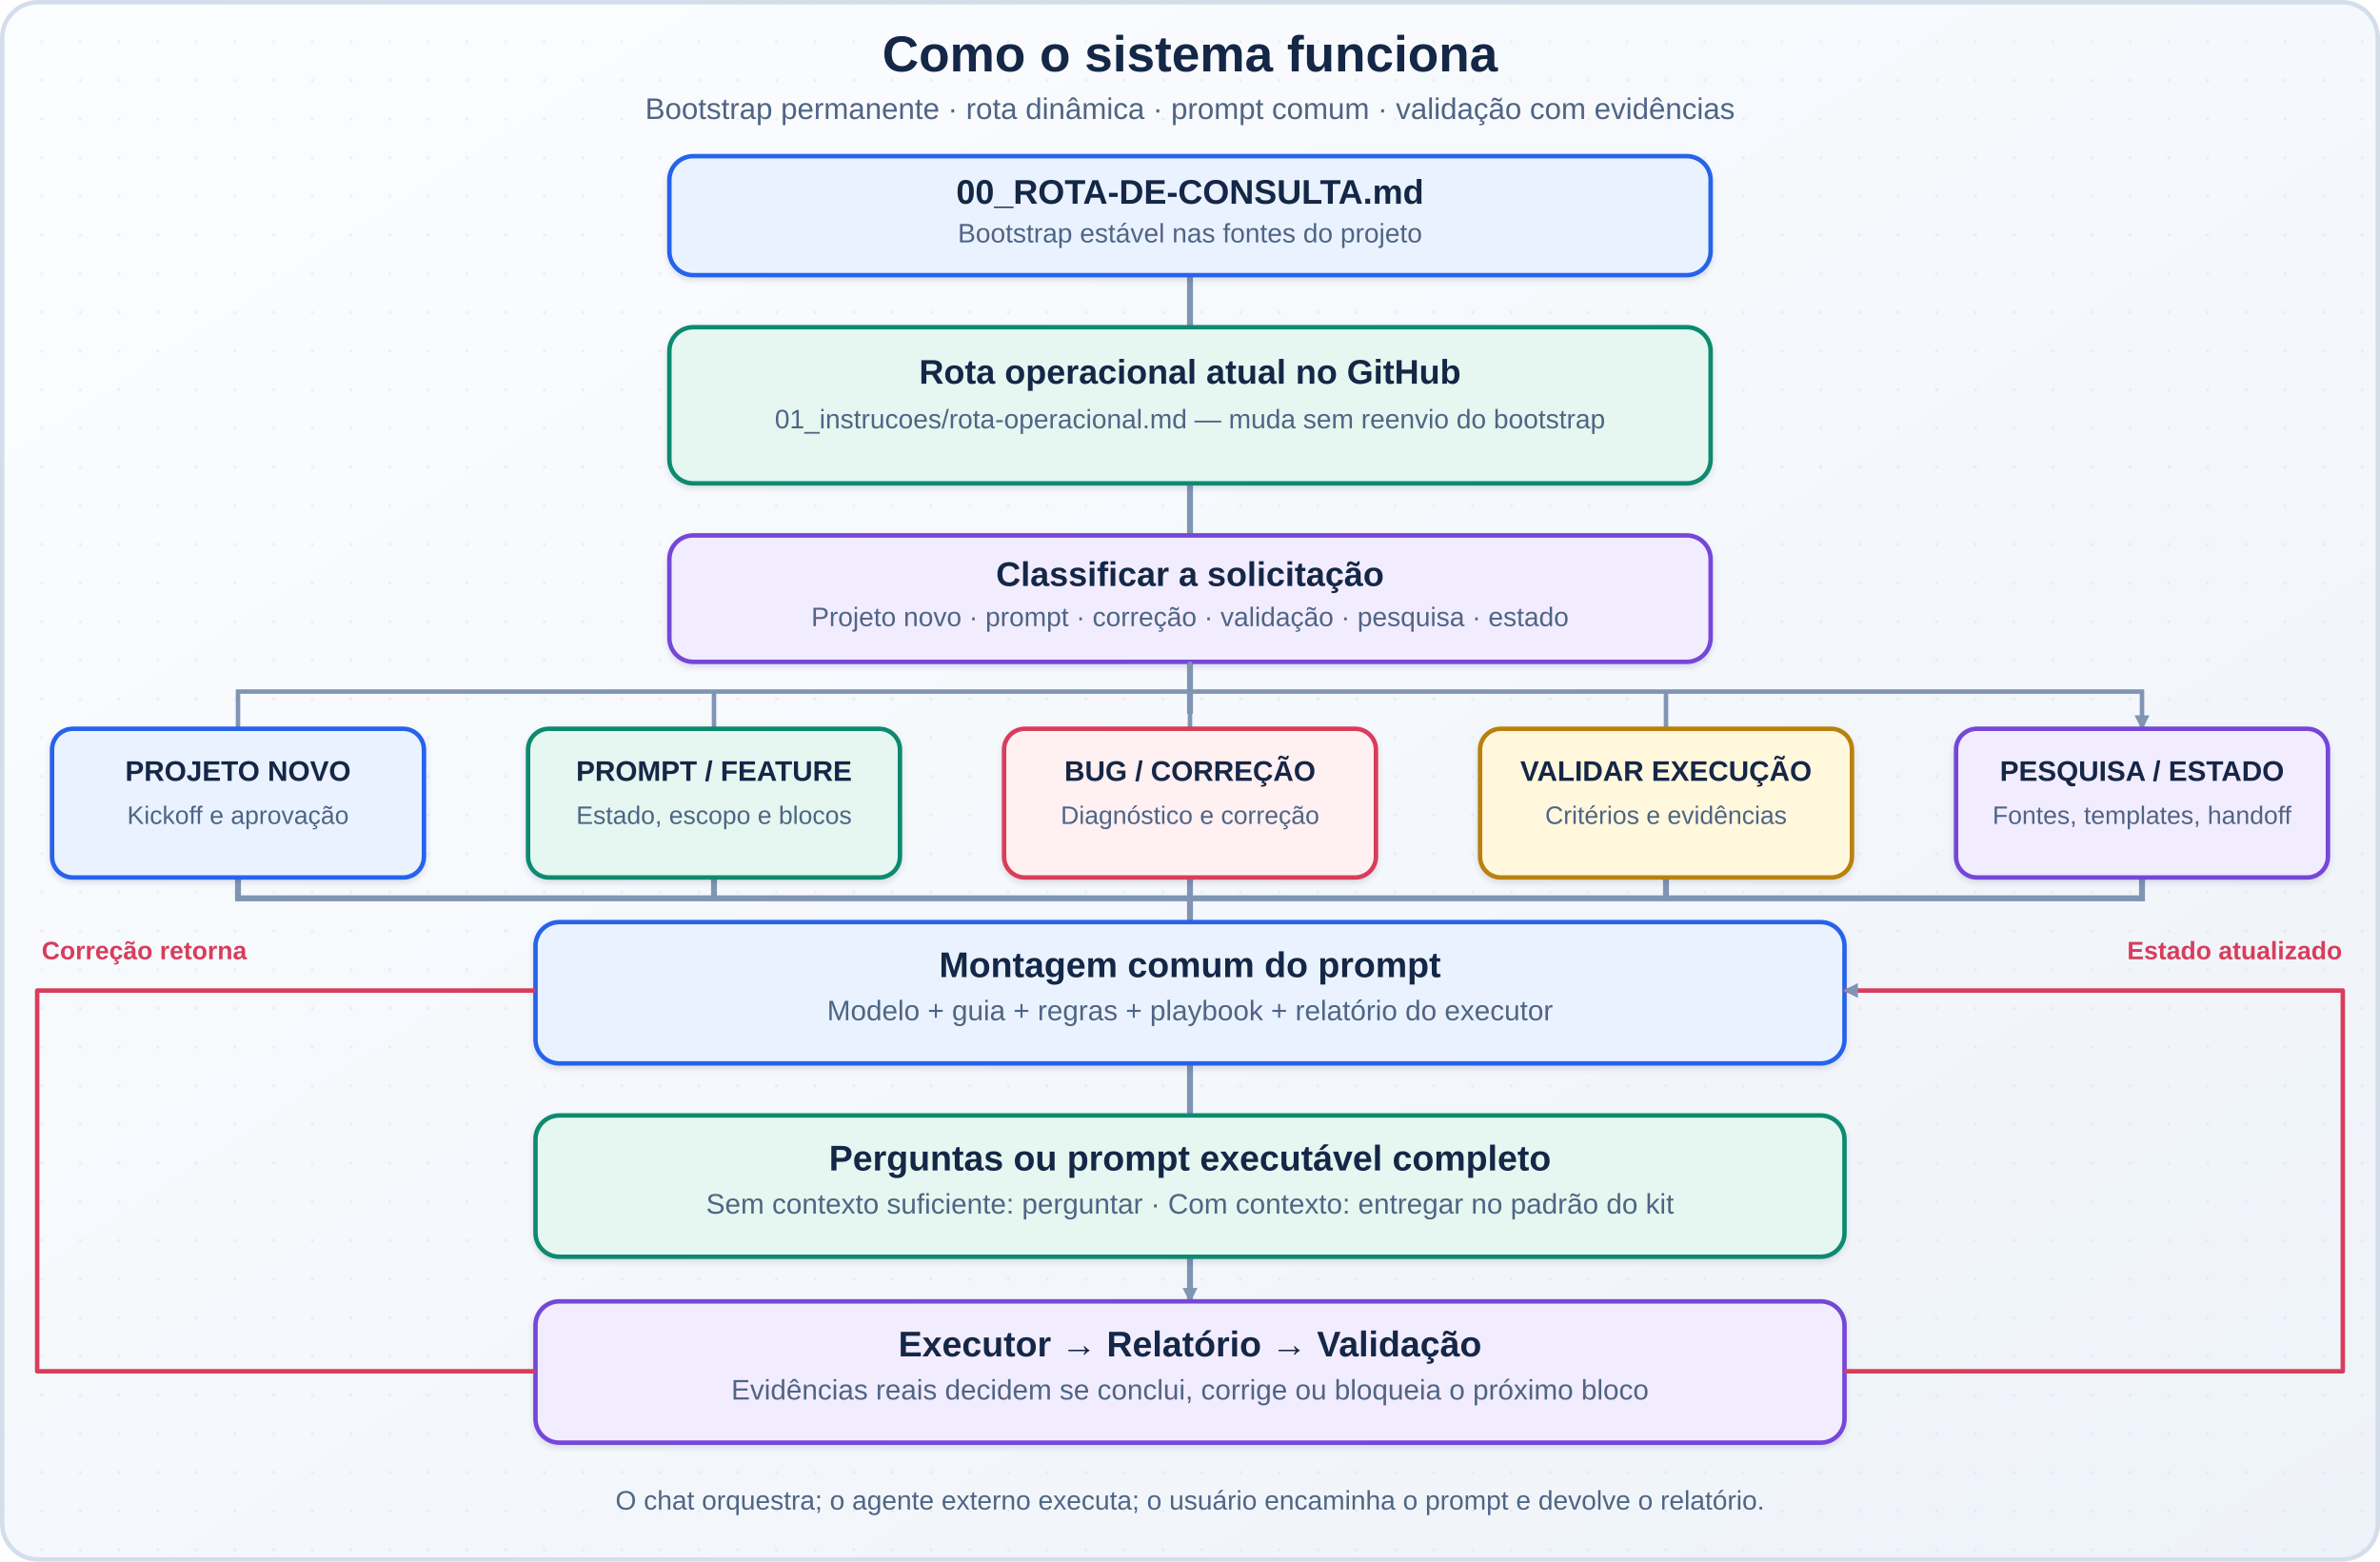
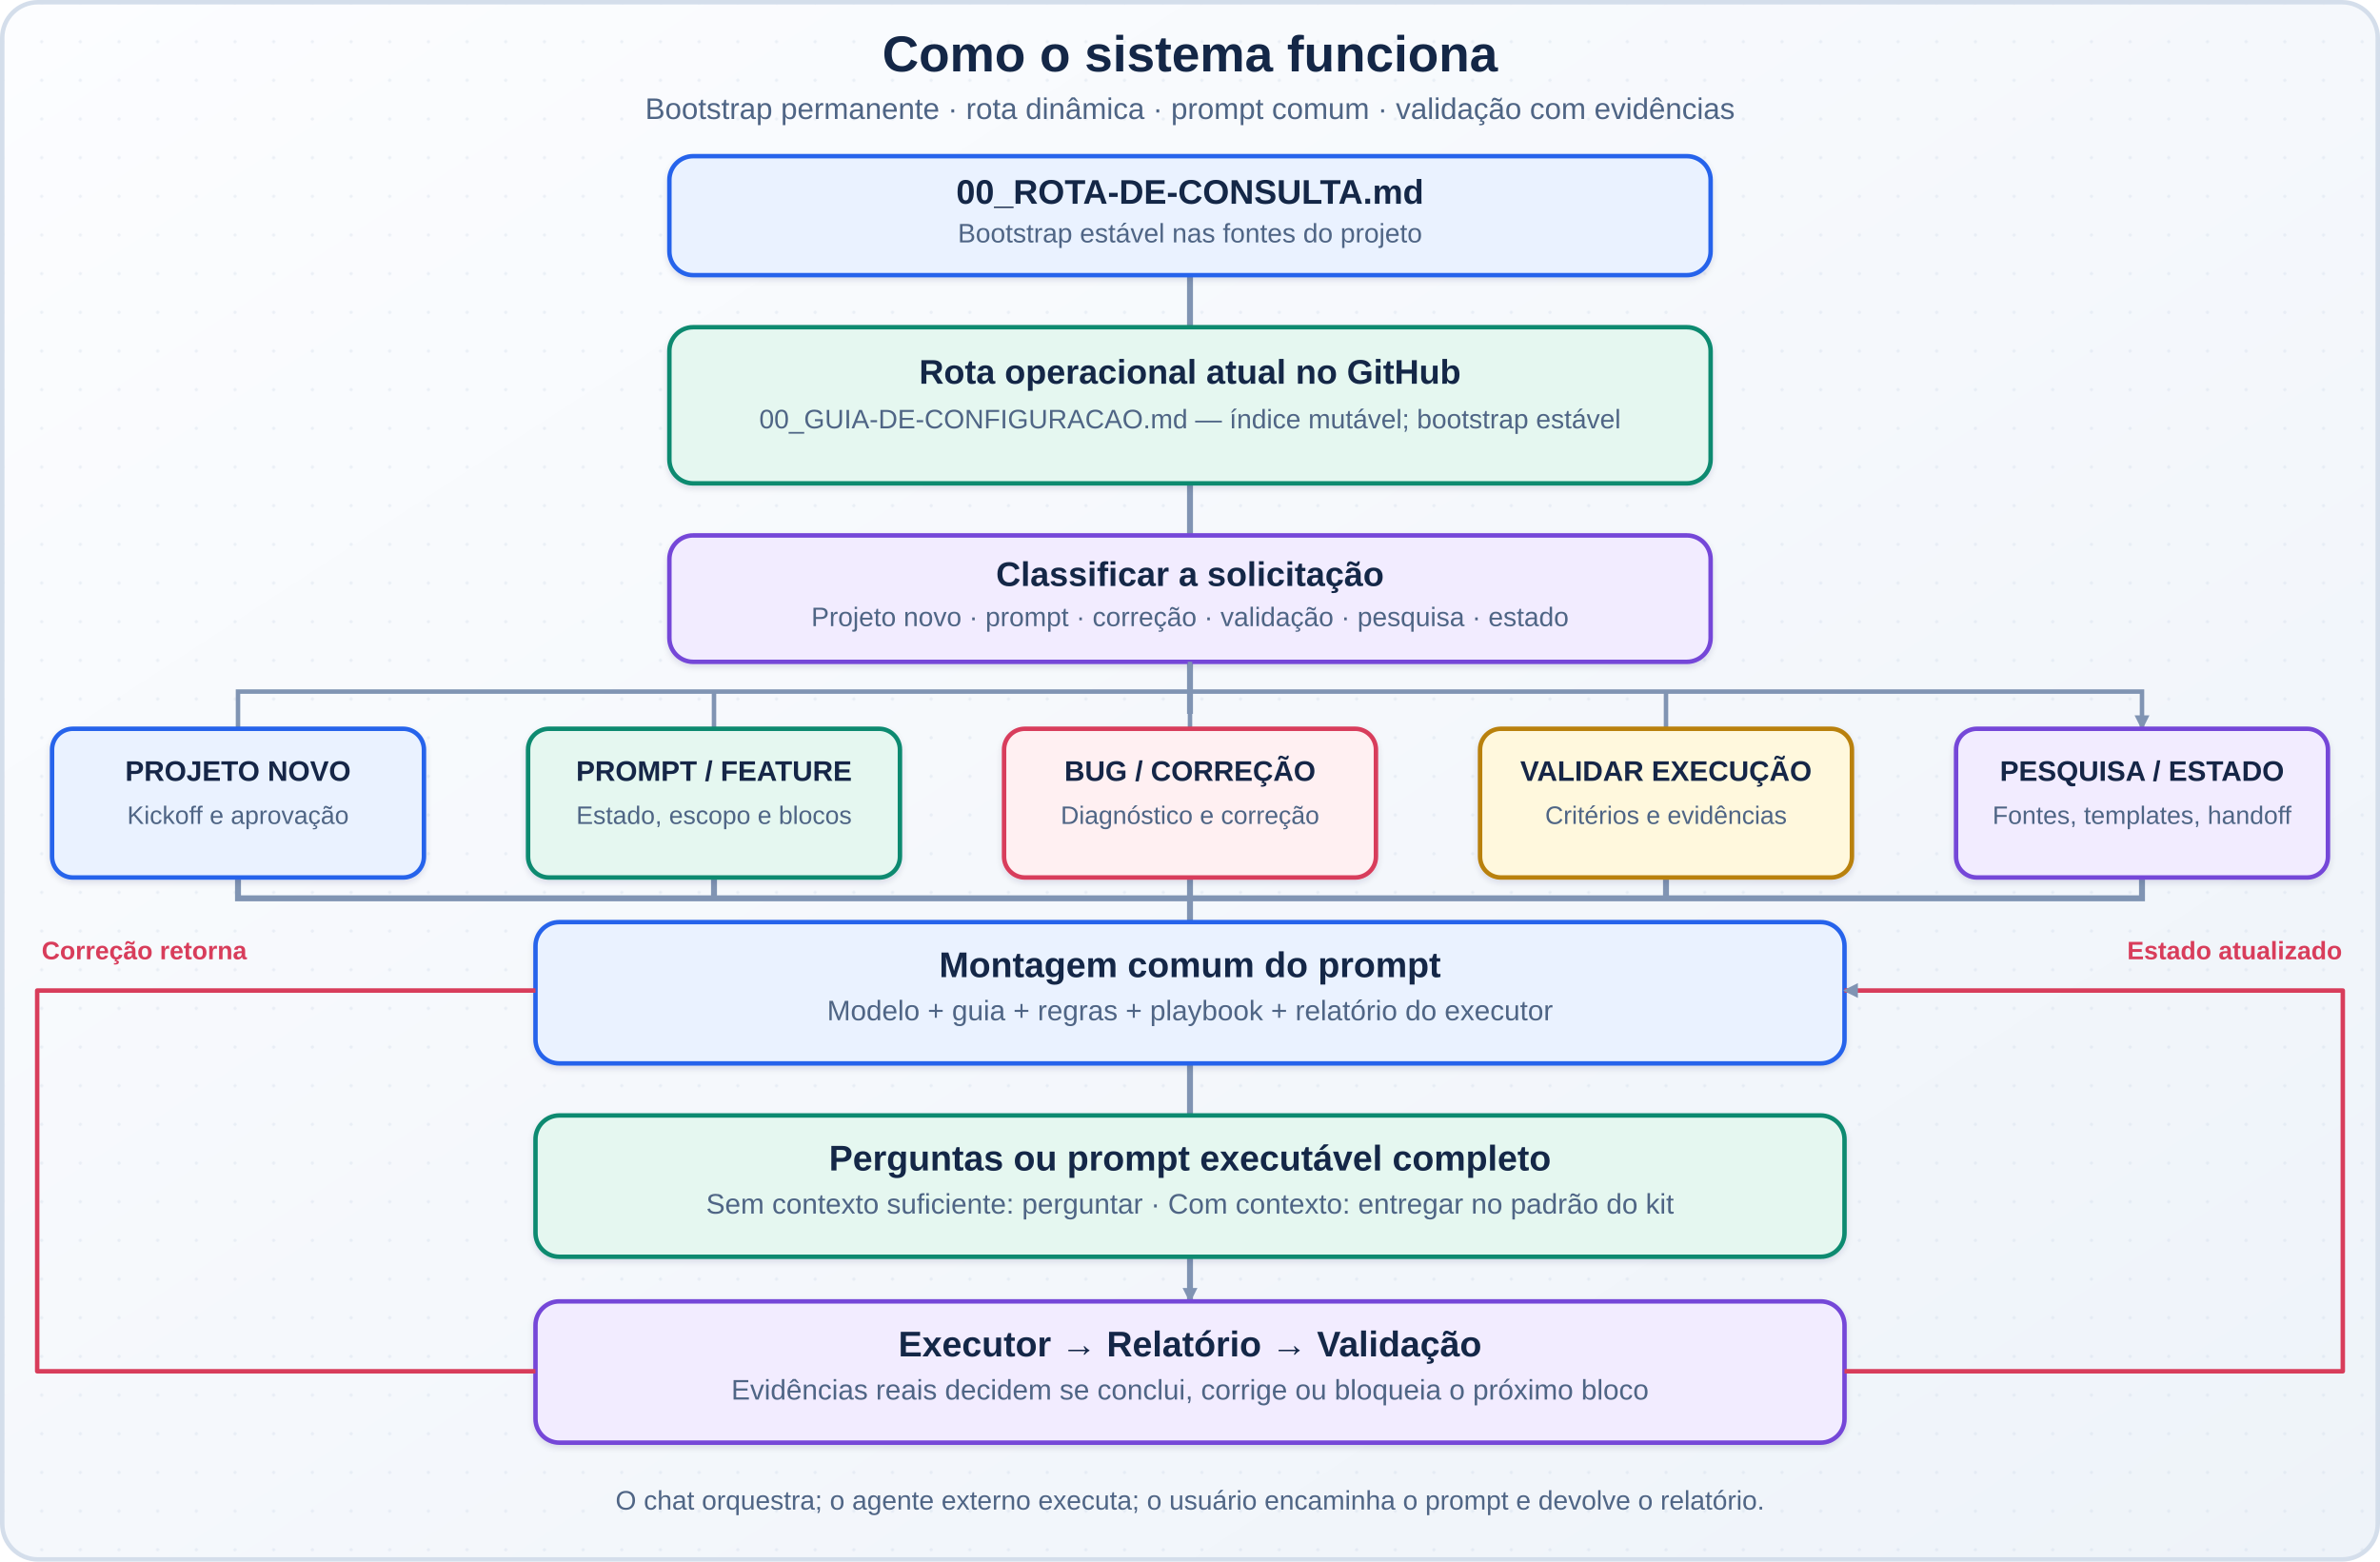
<svg xmlns="http://www.w3.org/2000/svg" width="1600" height="1050" viewBox="0 0 1600 1050" role="img" aria-labelledby="title desc">
  <defs>
    <marker id="arr" markerWidth="12" markerHeight="12" refX="10" refY="6" orient="auto" markerUnits="userSpaceOnUse">
      <path d="M1 1 L11 6 L1 11 Z" fill="#8094B3" />
    </marker>
    <filter id="sh" x="-15%" y="-15%" width="130%" height="140%">
      <feDropShadow dx="0" dy="2" stdDeviation="2" flood-color="#142747" flood-opacity=".12" />
    </filter>
    <linearGradient id="canvasGradient" x1="0" y1="0" x2="1" y2="1">
      <stop offset="0%" stop-color="#FCFDFF" />
      <stop offset="100%" stop-color="#EEF3F9" />
    </linearGradient>
    <linearGradient id="canvasGradientDark" x1="0" y1="0" x2="1" y2="1">
      <stop offset="0%" stop-color="#081323" />
      <stop offset="100%" stop-color="#101E32" />
    </linearGradient>
    <pattern id="canvasDotGrid" width="26" height="26" patternUnits="userSpaceOnUse">
      <circle cx="2" cy="2" r="1.1" fill="#BFCDE0" opacity=".48" />
    </pattern>
    <pattern id="canvasDotGridDark" width="26" height="26" patternUnits="userSpaceOnUse">
      <circle cx="2" cy="2" r="1.1" fill="#2B4260" opacity=".62" />
    </pattern>
    <filter id="flowGlow" x="-100%" y="-100%" width="300%" height="300%">
      <feGaussianBlur stdDeviation="4.5" result="blur" />
      <feMerge>
        <feMergeNode in="blur" />
        <feMergeNode in="SourceGraphic" />
      </feMerge>
    </filter>
    <style>
    .canvas-background{fill:url(#canvasGradient);stroke:#D4DEEB;stroke-width:3}
    .canvas-grid{fill:url(#canvasDotGrid);opacity:.5}
    @media(prefers-color-scheme:dark){
      .canvas-background{fill:url(#canvasGradientDark)!important;stroke:#29415F!important}
      .canvas-grid{fill:url(#canvasDotGridDark)!important;opacity:.55}
      text[fill="#142747"]{fill:#EDF5FF!important}
      text[fill="#4F6585"]{fill:#B9C9DE!important}
      text[fill="#D83D5B"]{fill:#FF8299!important}
      rect[fill="#EAF2FF"]{fill:#142B45!important}
      rect[fill="#E5F7F0"]{fill:#123331!important}
      rect[fill="#F2ECFF"]{fill:#26233F!important}
      rect[fill="#FFF0F2"]{fill:#3B1E2A!important}
      rect[fill="#FFF8DD"]{fill:#382F1C!important}
      rect[stroke="#2563EB"]{stroke:#45B8FF!important}
      rect[stroke="#0C8A70"]{stroke:#3BDBBA!important}
      rect[stroke="#7446D8"]{stroke:#A18CFF!important}
      rect[stroke="#D83D5B"]{stroke:#FF7892!important}
      rect[stroke="#B98108"]{stroke:#F2C75B!important}
      path[stroke="#8094B3"]{stroke:#5B7697!important}
      path[fill="#8094B3"]{fill:#5B7697!important}
    }
  </style>
  </defs>
  <rect class="canvas-background" x="1.5" y="1.5" width="1597" height="1047" rx="24" />
  <rect class="canvas-grid" x="3" y="3" width="1594" height="1044" rx="22" />
  <text x="800" y="48" text-anchor="middle" font-family="Arial,sans-serif" font-size="34" font-weight="700" fill="#142747">Como o sistema funciona</text>
  <text x="800" y="80" text-anchor="middle" font-family="Arial,sans-serif" font-size="20" fill="#4F6585">Bootstrap permanente · rota dinâmica · prompt comum · validação com evidências</text>
  <path d="M800 185 V220 M800 325 V360 M800 445 V480 M160 590 V604 H800 M480 590 V604 H800 M800 590 V620 M1120 590 V604 H800 M1440 590 V604 H800 M800 715 V750 M800 845 V875" fill="none" stroke="#8094B3" stroke-width="4" marker-end="url(#arr)" />
  <rect x="450" y="105" width="700" height="80" rx="16" fill="#EAF2FF" stroke="#2563EB" stroke-width="3" filter="url(#sh)" />
  <text x="800" y="137" text-anchor="middle" font-family="Arial,sans-serif" font-size="23" font-weight="700" fill="#142747">00_ROTA-DE-CONSULTA.md</text>
  <text x="800" y="163" text-anchor="middle" font-family="Arial,sans-serif" font-size="18" fill="#4F6585">Bootstrap estável nas fontes do projeto</text>
  <rect x="450" y="220" width="700" height="105" rx="16" fill="#E5F7F0" stroke="#0C8A70" stroke-width="3" filter="url(#sh)" />
  <text x="800" y="258" text-anchor="middle" font-family="Arial,sans-serif" font-size="23" font-weight="700" fill="#142747">Rota operacional atual no GitHub</text>
-   <text x="800" y="288" text-anchor="middle" font-family="Arial,sans-serif" font-size="18" fill="#4F6585">01_instrucoes/rota-operacional.md — muda sem reenvio do bootstrap</text>
+   <text x="800" y="288" text-anchor="middle" font-family="Arial,sans-serif" font-size="18" fill="#4F6585">00_GUIA-DE-CONFIGURACAO.md — índice mutável; bootstrap estável</text>
  <rect x="450" y="360" width="700" height="85" rx="16" fill="#F2ECFF" stroke="#7446D8" stroke-width="3" filter="url(#sh)" />
  <text x="800" y="394" text-anchor="middle" font-family="Arial,sans-serif" font-size="23" font-weight="700" fill="#142747">Classificar a solicitação</text>
  <text x="800" y="421" text-anchor="middle" font-family="Arial,sans-serif" font-size="18" fill="#4F6585">Projeto novo · prompt · correção · validação · pesquisa · estado</text>
  <path d="M800 445 V465 H160 V490 M800 465 H480 V490 M800 465 V490 M800 465 H1120 V490 M800 465 H1440 V490" fill="none" stroke="#8094B3" stroke-width="3" marker-end="url(#arr)" />
  <g font-family="Arial,sans-serif" text-anchor="middle" filter="url(#sh)">
    <rect x="35" y="490" width="250" height="100" rx="14" fill="#EAF2FF" stroke="#2563EB" stroke-width="3" />
    <text x="160" y="525" font-size="19" font-weight="700" fill="#142747">PROJETO NOVO</text>
    <text x="160" y="554" font-size="17" fill="#4F6585">Kickoff e aprovação</text>
    <rect x="355" y="490" width="250" height="100" rx="14" fill="#E5F7F0" stroke="#0C8A70" stroke-width="3" />
    <text x="480" y="525" font-size="19" font-weight="700" fill="#142747">PROMPT / FEATURE</text>
    <text x="480" y="554" font-size="17" fill="#4F6585">Estado, escopo e blocos</text>
    <rect x="675" y="490" width="250" height="100" rx="14" fill="#FFF0F2" stroke="#D83D5B" stroke-width="3" />
    <text x="800" y="525" font-size="19" font-weight="700" fill="#142747">BUG / CORREÇÃO</text>
    <text x="800" y="554" font-size="17" fill="#4F6585">Diagnóstico e correção</text>
    <rect x="995" y="490" width="250" height="100" rx="14" fill="#FFF8DD" stroke="#B98108" stroke-width="3" />
    <text x="1120" y="525" font-size="19" font-weight="700" fill="#142747">VALIDAR EXECUÇÃO</text>
    <text x="1120" y="554" font-size="17" fill="#4F6585">Critérios e evidências</text>
    <rect x="1315" y="490" width="250" height="100" rx="14" fill="#F2ECFF" stroke="#7446D8" stroke-width="3" />
    <text x="1440" y="525" font-size="19" font-weight="700" fill="#142747">PESQUISA / ESTADO</text>
    <text x="1440" y="554" font-size="17" fill="#4F6585">Fontes, templates, handoff</text>
  </g>
  <rect x="360" y="620" width="880" height="95" rx="16" fill="#EAF2FF" stroke="#2563EB" stroke-width="3" filter="url(#sh)" />
  <text x="800" y="657" text-anchor="middle" font-family="Arial,sans-serif" font-size="24" font-weight="700" fill="#142747">Montagem comum do prompt</text>
  <text x="800" y="686" text-anchor="middle" font-family="Arial,sans-serif" font-size="19" fill="#4F6585">Modelo + guia + regras + playbook + relatório do executor</text>
  <rect x="360" y="750" width="880" height="95" rx="16" fill="#E5F7F0" stroke="#0C8A70" stroke-width="3" filter="url(#sh)" />
  <text x="800" y="787" text-anchor="middle" font-family="Arial,sans-serif" font-size="24" font-weight="700" fill="#142747">Perguntas ou prompt executável completo</text>
  <text x="800" y="816" text-anchor="middle" font-family="Arial,sans-serif" font-size="19" fill="#4F6585">Sem contexto suficiente: perguntar · Com contexto: entregar no padrão do kit</text>
  <rect x="360" y="875" width="880" height="95" rx="16" fill="#F2ECFF" stroke="#7446D8" stroke-width="3" filter="url(#sh)" />
  <text x="800" y="912" text-anchor="middle" font-family="Arial,sans-serif" font-size="24" font-weight="700" fill="#142747">Executor → Relatório → Validação</text>
  <text x="800" y="941" text-anchor="middle" font-family="Arial,sans-serif" font-size="19" fill="#4F6585">Evidências reais decidem se conclui, corrige ou bloqueia o próximo bloco</text>
  <path d="M360 922 H25 V666 H360 M1240 922 H1575 V666 H1240" fill="none" stroke="#D83D5B" stroke-width="3" stroke-linejoin="round" marker-end="url(#arr)" />
  <text x="28" y="645" font-family="Arial,sans-serif" font-size="17" font-weight="700" fill="#D83D5B">Correção retorna</text>
  <text x="1430" y="645" font-family="Arial,sans-serif" font-size="17" font-weight="700" fill="#D83D5B">Estado atualizado</text>
  <text x="800" y="1015" text-anchor="middle" font-family="Arial,sans-serif" font-size="18" fill="#4F6585">O chat orquestra; o agente externo executa; o usuário encaminha o prompt e devolve o relatório.</text>
</svg>
